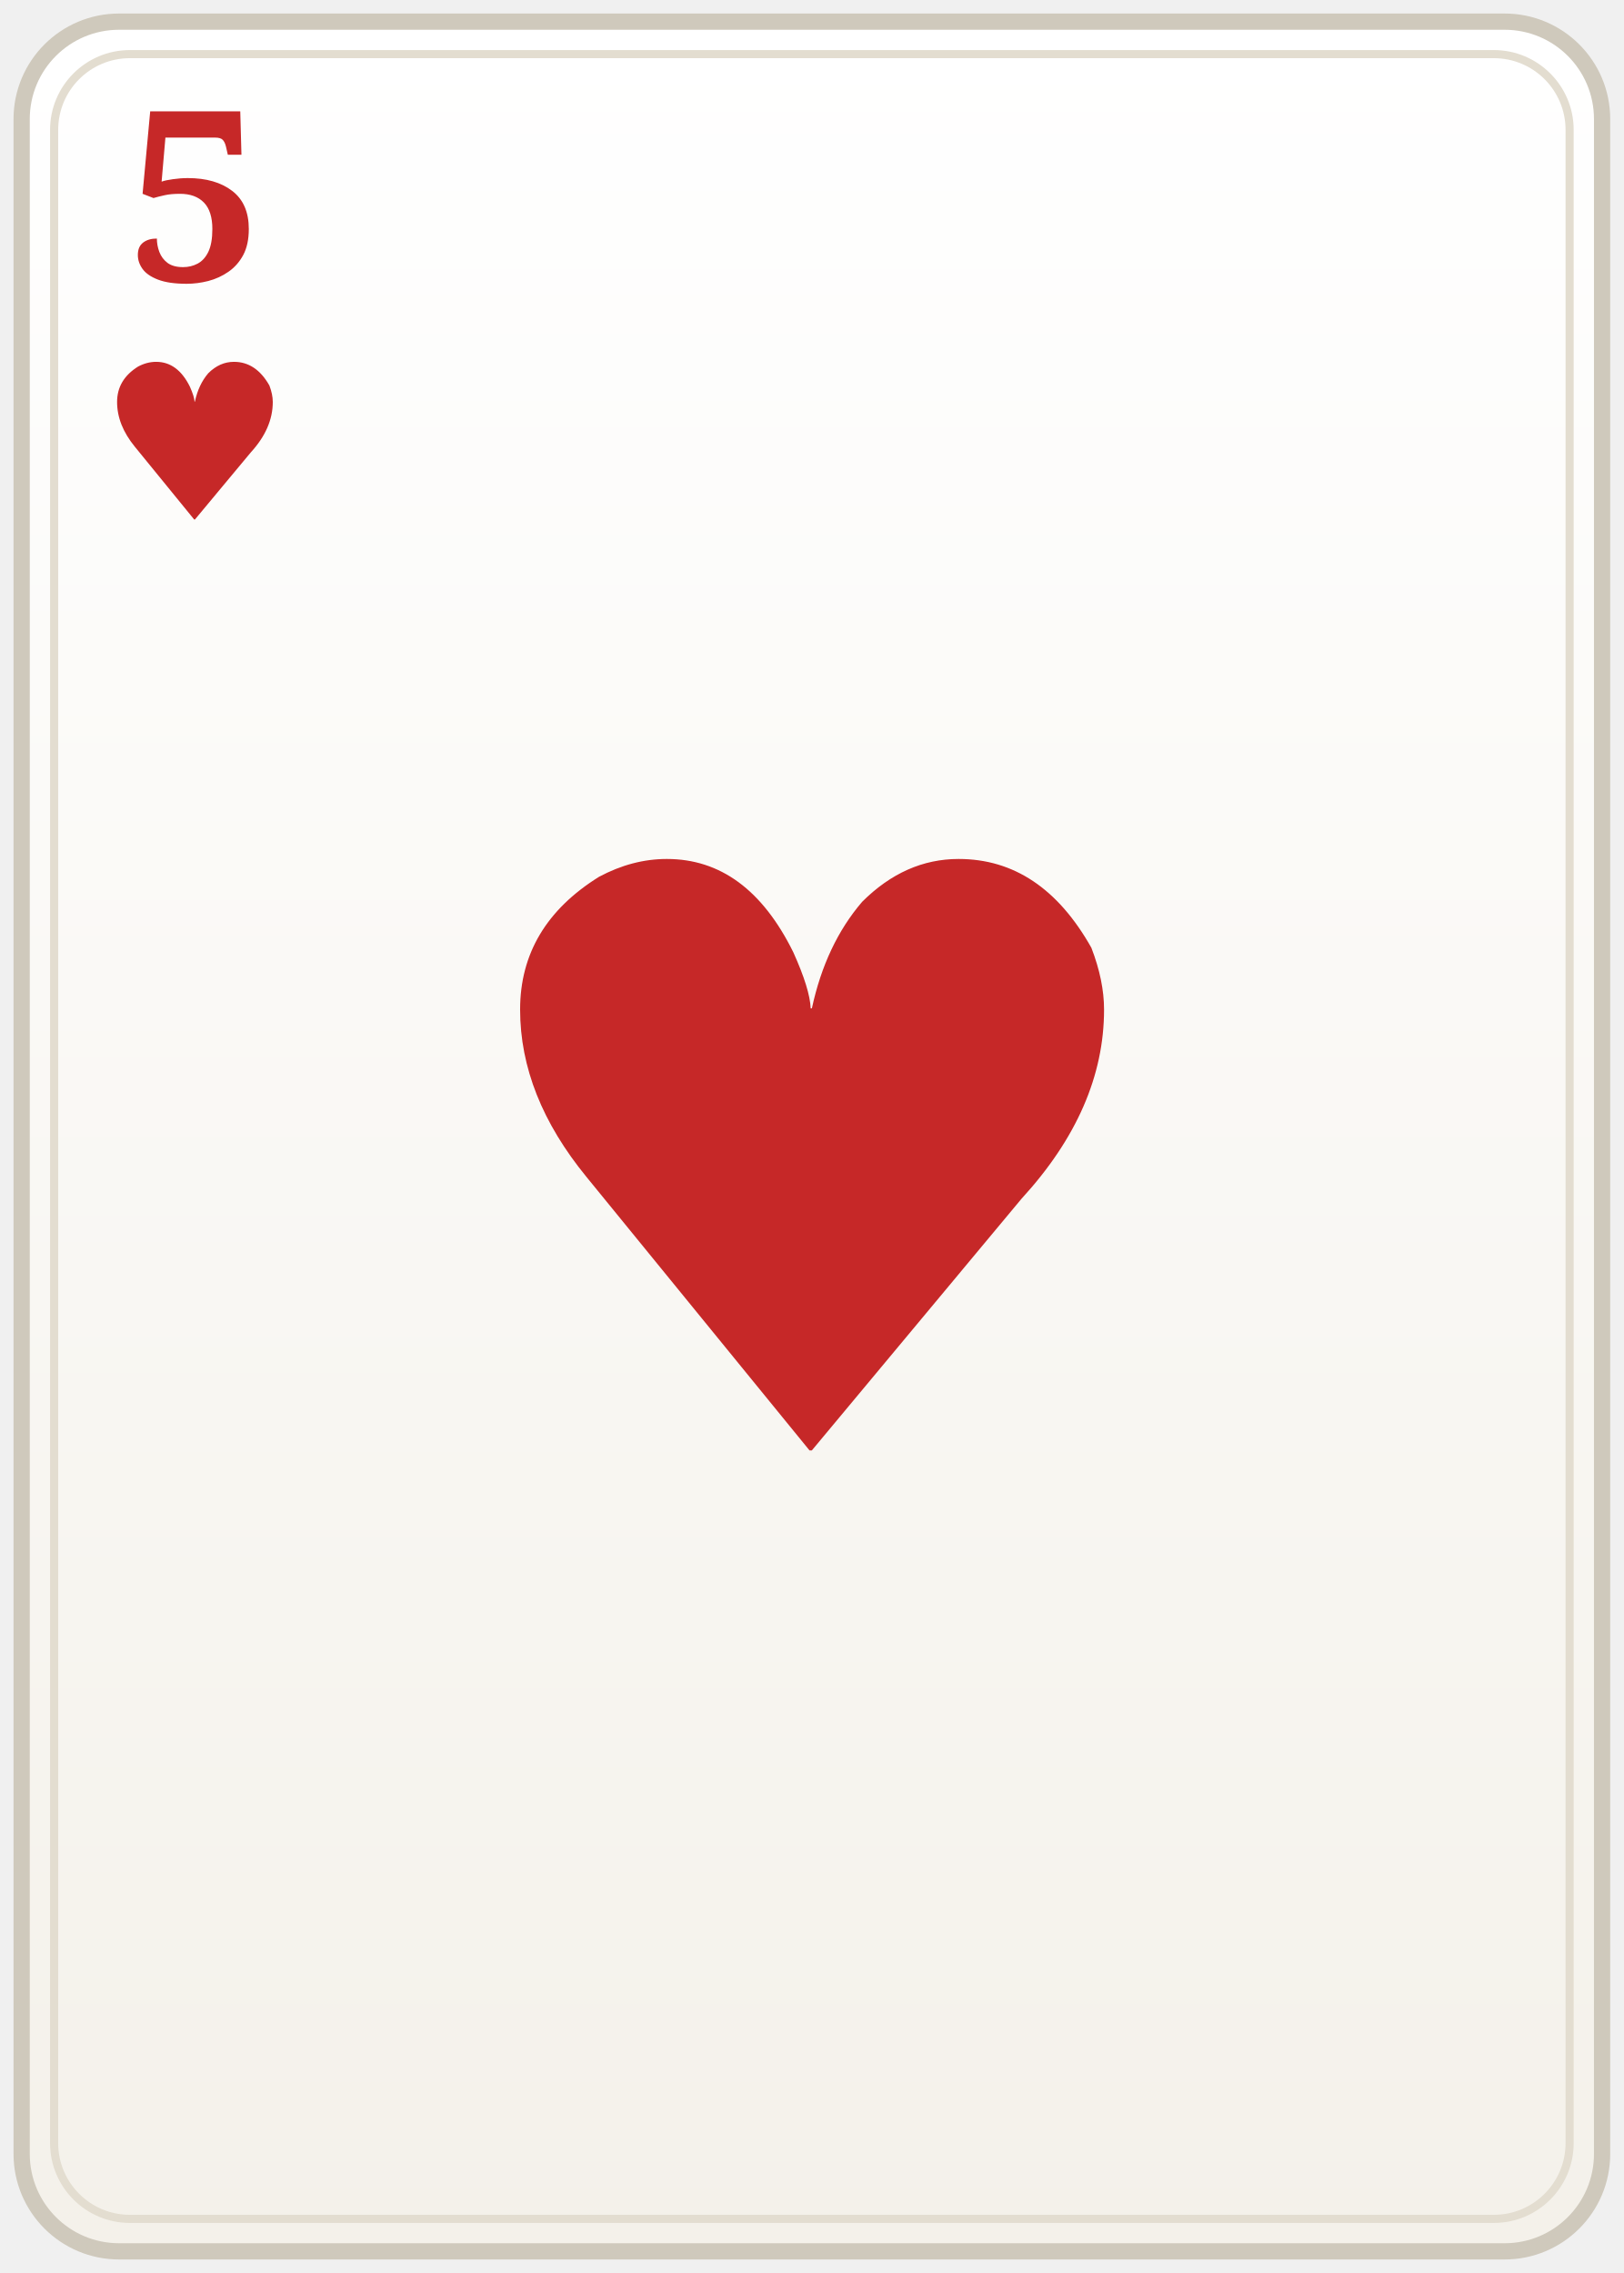
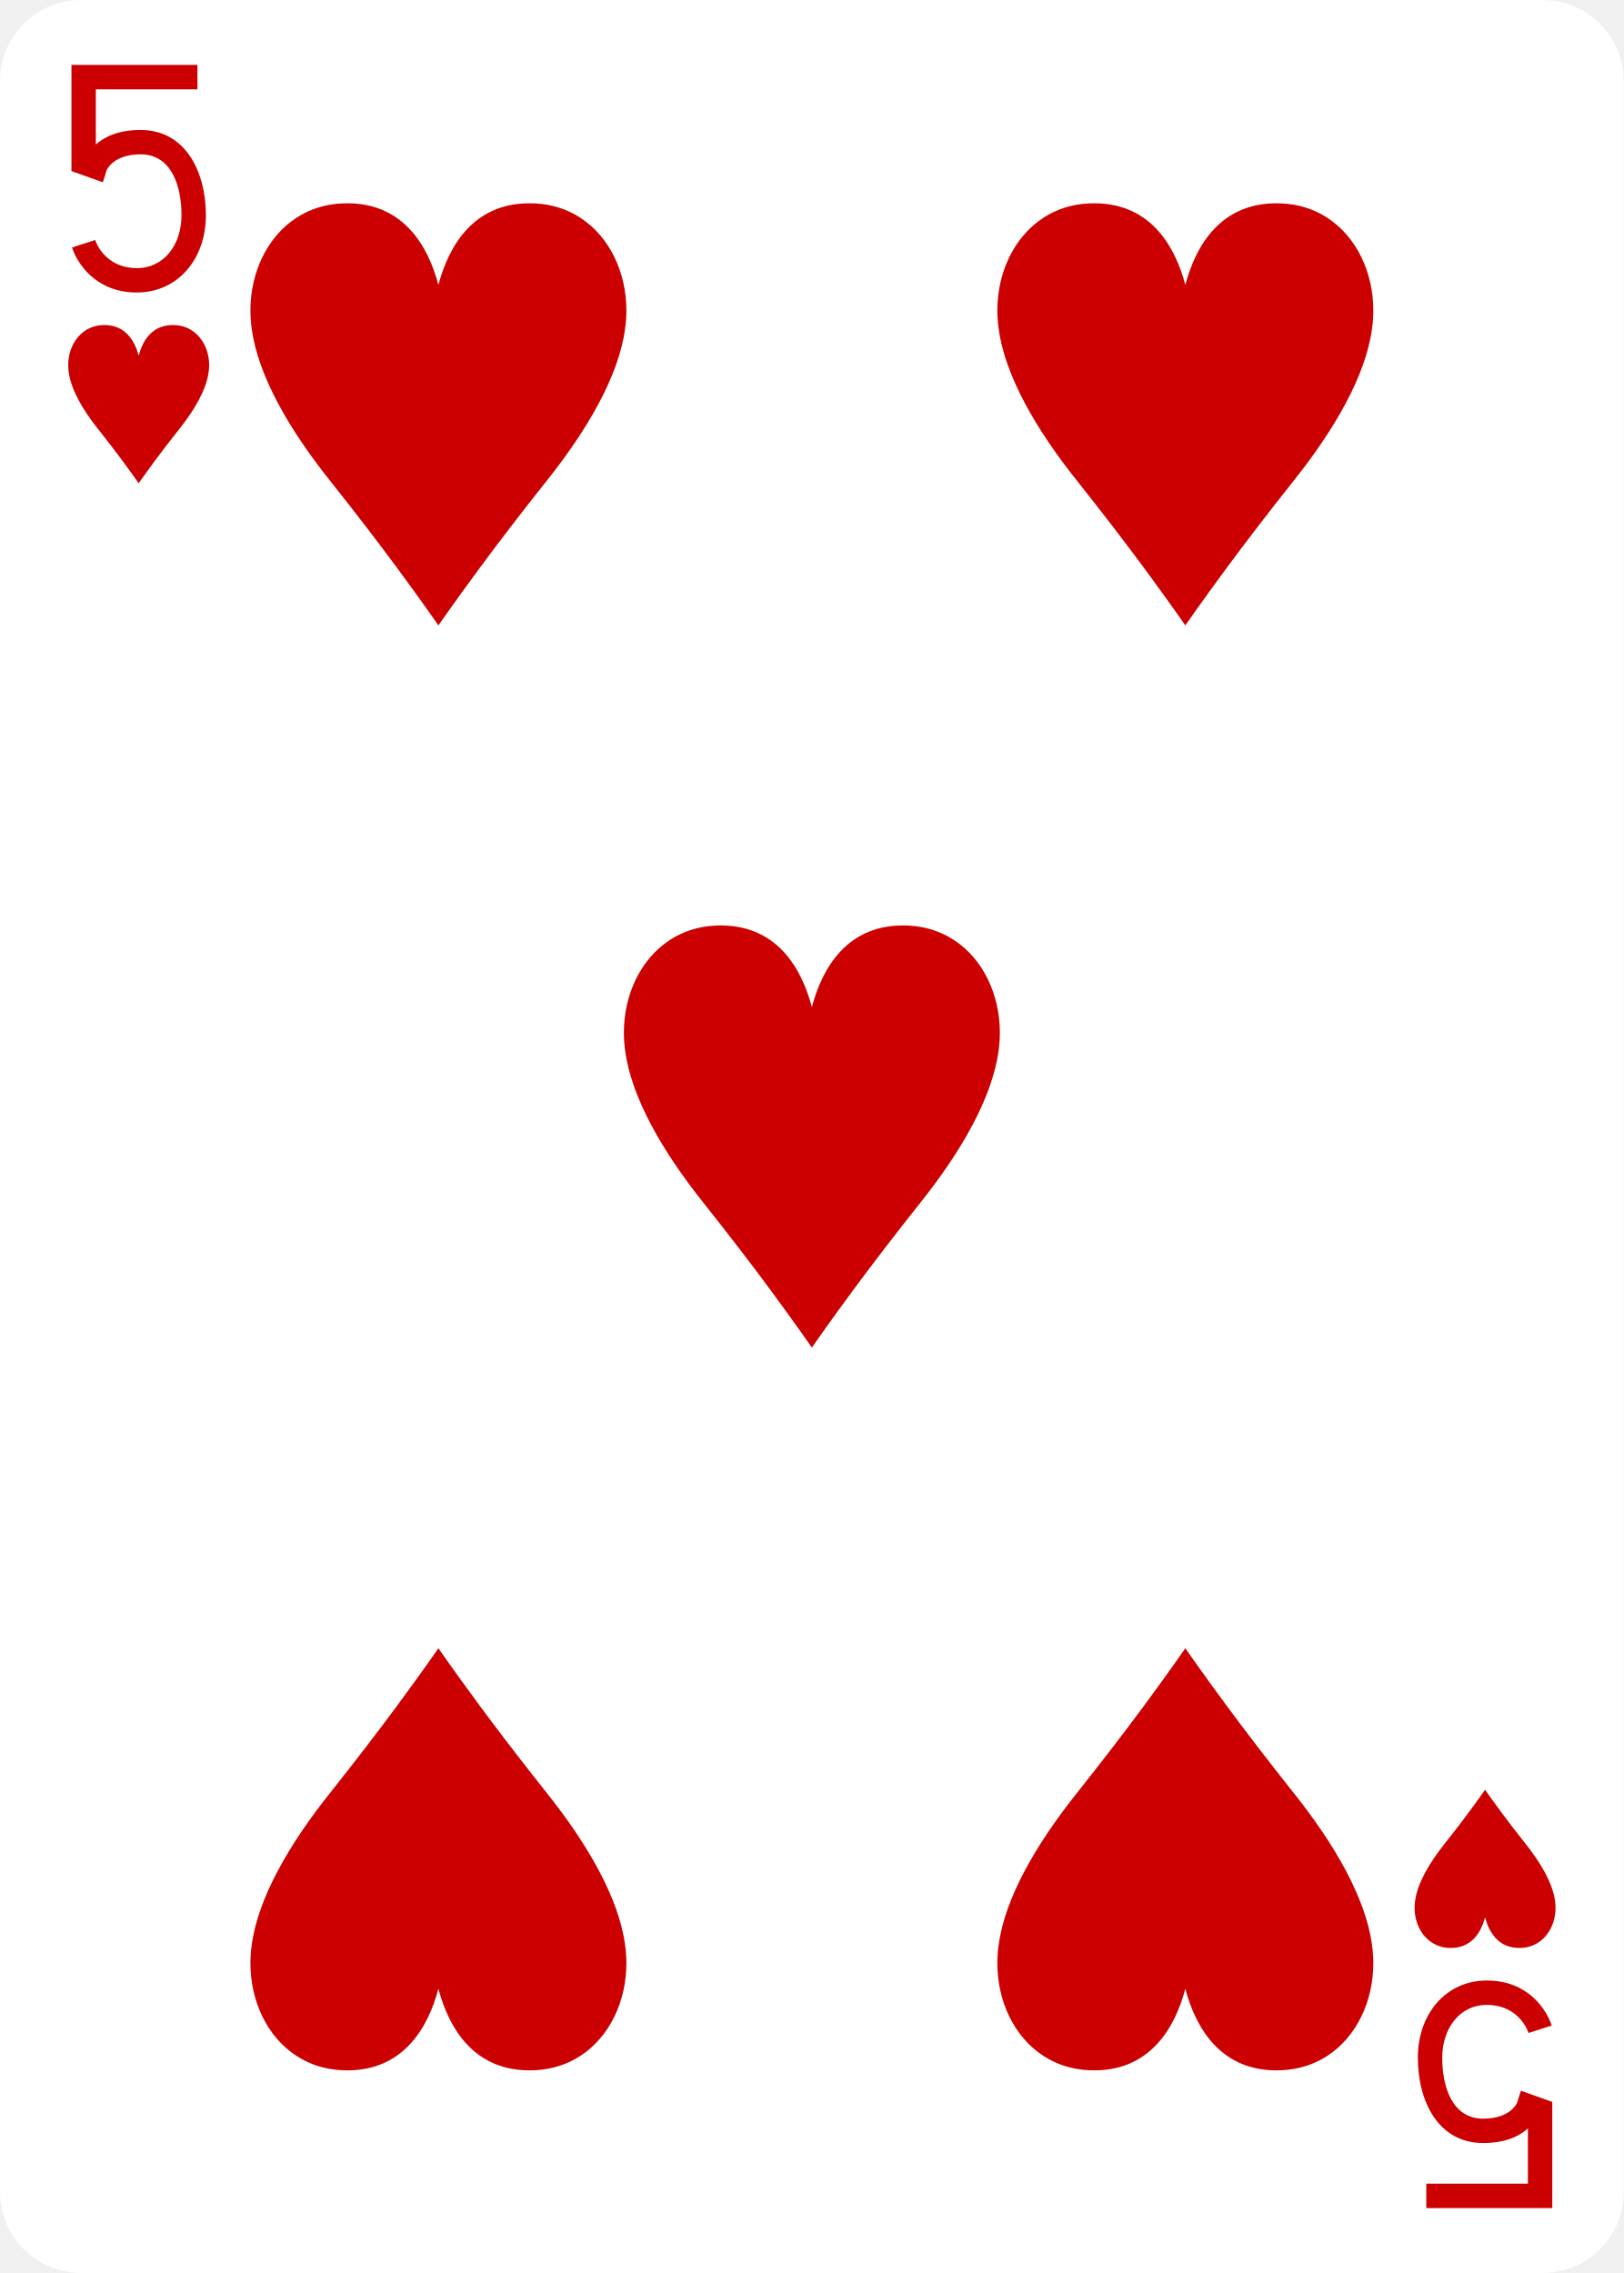
- <svg xmlns="http://www.w3.org/2000/svg" viewBox="0 0 300 420" width="300" height="420">
-   <defs>
-     <linearGradient id="face" x1="0" y1="0" x2="0" y2="1">
-       <stop offset="0%" stop-color="#ffffff" />
-       <stop offset="100%" stop-color="#f4f1ea" />
-     </linearGradient>
-   </defs>
-   <rect x="4" y="4" width="292" height="412" rx="18" fill="url(#face)" stroke="#cfc9bc" stroke-width="3" />
-   <rect x="10" y="10" width="280" height="400" rx="14" fill="none" stroke="#e3ddd0" stroke-width="1.5" />
-   <g transform="rotate(180 270 390)">
-     <text x="36" y="52" font-family="Georgia, serif" font-size="44" font-weight="bold" fill="#c62828" text-anchor="middle">5</text>
-     <text x="36" y="96" font-family="Georgia, serif" font-size="40" fill="#c62828" text-anchor="middle">♥</text>
+ <svg xmlns="http://www.w3.org/2000/svg" width="100%" height="100%" viewBox="0 0 1500 2100" version="1.1" xml:space="preserve" style="fill-rule:evenodd;clip-rule:evenodd;stroke-linejoin:round;stroke-miterlimit:2;">
+   <g transform="matrix(2,0,0,2,0,0)">
+     <path d="M750,37.5C750,16.803 733.197,0 712.5,0L37.5,0C16.803,0 0,16.803 0,37.5L0,1012.5C0,1033.197 16.803,1050 37.5,1050L712.5,1050C733.197,1050 750,1033.197 750,1012.5L750,37.5Z" style="fill:white;" />
  </g>
-   <g>
-     <text x="36" y="52" font-family="Georgia, serif" font-size="44" font-weight="bold" fill="#c62828" text-anchor="middle">5</text>
-     <text x="36" y="96" font-family="Georgia, serif" font-size="40" fill="#c62828" text-anchor="middle">♥</text>
+   <g id="hearts">
+     <g>
+       <g>
+         <g transform="matrix(71.43113,0,0,71.43113,-23393.066,-11828.363)">
+           <path d="M330.73,169.605C330.73,169.12 330.943,168.656 331.325,168.408C331.492,168.299 331.69,168.232 331.917,168.222L331.918,168.222C332.708,168.187 333.031,168.785 333.161,169.276C333.291,168.785 333.614,168.187 334.404,168.222L334.405,168.222C334.632,168.232 334.83,168.299 334.997,168.408C335.379,168.656 335.592,169.12 335.592,169.605C335.592,169.643 335.591,169.681 335.588,169.719C335.586,169.76 335.581,169.802 335.575,169.844C335.493,170.456 335.083,171.155 334.57,171.799C334.233,172.223 333.929,172.62 333.693,172.94C333.364,173.386 333.161,173.68 333.161,173.68C333.161,173.68 332.958,173.386 332.629,172.94C332.393,172.62 332.089,172.223 331.752,171.799C331.239,171.155 330.829,170.456 330.747,169.844C330.741,169.802 330.736,169.76 330.734,169.719C330.731,169.681 330.73,169.643 330.73,169.605Z" style="fill:rgb(204,0,0);" />
+         </g>
+         <g transform="matrix(71.43113,0,0,71.43113,-22703.066,-11828.363)">
+           <path d="M330.73,169.605C330.73,169.12 330.943,168.656 331.325,168.408C331.492,168.299 331.69,168.232 331.917,168.222L331.918,168.222C332.708,168.187 333.031,168.785 333.161,169.276C333.291,168.785 333.614,168.187 334.404,168.222L334.405,168.222C334.632,168.232 334.83,168.299 334.997,168.408C335.379,168.656 335.592,169.12 335.592,169.605C335.592,169.643 335.591,169.681 335.588,169.719C335.586,169.76 335.581,169.802 335.575,169.844C335.493,170.456 335.083,171.155 334.57,171.799C334.233,172.223 333.929,172.62 333.693,172.94C333.364,173.386 333.161,173.68 333.161,173.68C333.161,173.68 332.958,173.386 332.629,172.94C332.393,172.62 332.089,172.223 331.752,171.799C331.239,171.155 330.829,170.456 330.747,169.844C330.741,169.802 330.736,169.76 330.734,169.719C330.731,169.681 330.73,169.643 330.73,169.605Z" style="fill:rgb(204,0,0);" />
+         </g>
+         <g transform="matrix(71.43113,0,0,71.43113,-23048.066,-11161.163)">
+           <path d="M330.73,169.605C330.73,169.12 330.943,168.656 331.325,168.408C331.492,168.299 331.69,168.232 331.917,168.222L331.918,168.222C332.708,168.187 333.031,168.785 333.161,169.276C333.291,168.785 333.614,168.187 334.404,168.222L334.405,168.222C334.632,168.232 334.83,168.299 334.997,168.408C335.379,168.656 335.592,169.12 335.592,169.605C335.592,169.643 335.591,169.681 335.588,169.719C335.586,169.76 335.581,169.802 335.575,169.844C335.493,170.456 335.083,171.155 334.57,171.799C334.233,172.223 333.929,172.62 333.693,172.94C333.364,173.386 333.161,173.68 333.161,173.68C333.161,173.68 332.958,173.386 332.629,172.94C332.393,172.62 332.089,172.223 331.752,171.799C331.239,171.155 330.829,170.456 330.747,169.844C330.741,169.802 330.736,169.76 330.734,169.719C330.731,169.681 330.73,169.643 330.73,169.605Z" style="fill:rgb(204,0,0);" />
+         </g>
+         <g transform="matrix(-71.43113,-0,0,-71.43113,24203.066,13928.963)">
+           <path d="M330.73,169.605C330.73,169.12 330.943,168.656 331.325,168.408C331.492,168.299 331.69,168.232 331.917,168.222L331.918,168.222C332.708,168.187 333.031,168.785 333.161,169.276C333.291,168.785 333.614,168.187 334.404,168.222L334.405,168.222C334.632,168.232 334.83,168.299 334.997,168.408C335.379,168.656 335.592,169.12 335.592,169.605C335.592,169.643 335.591,169.681 335.588,169.719C335.586,169.76 335.581,169.802 335.575,169.844C335.493,170.456 335.083,171.155 334.57,171.799C334.233,172.223 333.929,172.62 333.693,172.94C333.364,173.386 333.161,173.68 333.161,173.68C333.161,173.68 332.958,173.386 332.629,172.94C332.393,172.62 332.089,172.223 331.752,171.799C331.239,171.155 330.829,170.456 330.747,169.844C330.741,169.802 330.736,169.76 330.734,169.719C330.731,169.681 330.73,169.643 330.73,169.605Z" style="fill:rgb(204,0,0);" />
+         </g>
+         <g transform="matrix(-71.43113,-0,0,-71.43113,24893.066,13928.963)">
+           <path d="M330.73,169.605C330.73,169.12 330.943,168.656 331.325,168.408C331.492,168.299 331.69,168.232 331.917,168.222L331.918,168.222C332.708,168.187 333.031,168.785 333.161,169.276C333.291,168.785 333.614,168.187 334.404,168.222L334.405,168.222C334.632,168.232 334.83,168.299 334.997,168.408C335.379,168.656 335.592,169.12 335.592,169.605C335.592,169.643 335.591,169.681 335.588,169.719C335.586,169.76 335.581,169.802 335.575,169.844C335.493,170.456 335.083,171.155 334.57,171.799C334.233,172.223 333.929,172.62 333.693,172.94C333.364,173.386 333.161,173.68 333.161,173.68C333.161,173.68 332.958,173.386 332.629,172.94C332.393,172.62 332.089,172.223 331.752,171.799C331.239,171.155 330.829,170.456 330.747,169.844C330.741,169.802 330.736,169.76 330.734,169.719C330.731,169.681 330.73,169.643 330.73,169.605Z" style="fill:rgb(204,0,0);" />
+         </g>
+       </g>
+       <g transform="matrix(2,0,0,2,0,0)">
+         <g transform="matrix(7.508436,0,0,7.508436,-2365.943,-3.787964)">
+           <path d="M321,9.396C321.522,8.931 322.377,8.5 323.75,8.5C326.52,8.5 327.77,11.075 327.77,13.75C327.77,16.448 326.038,18.5 323.52,18.5C320.952,18.5 319.829,16.646 319.536,15.729L320.964,15.271C321.151,15.854 321.888,17 323.52,17C325.202,17 326.27,15.552 326.27,13.75C326.27,11.923 325.642,10 323.75,10C322.062,10 321.666,10.974 321.666,10.974L321.432,11.719L319.5,11.029L319.5,4.5L327.25,4.5L327.25,6L321,6L321,9.396Z" style="fill:rgb(204,0,0);" />
+         </g>
+         <g transform="matrix(0.720725,0,0,0.55625,-140.25,-311.6339)">
+           <rect x="236.22" y="614.173" width="94.488" height="188.976" style="fill:none;" />
+         </g>
+         <g transform="matrix(13.38897,0,0,13.38897,-4396.631,-2102.15)">
+           <path d="M330.73,169.605C330.73,169.12 330.943,168.656 331.325,168.408C331.492,168.299 331.69,168.232 331.917,168.222L331.918,168.222C332.708,168.187 333.031,168.785 333.161,169.276C333.291,168.785 333.614,168.187 334.404,168.222L334.405,168.222C334.632,168.232 334.83,168.299 334.997,168.408C335.379,168.656 335.592,169.12 335.592,169.605C335.592,169.643 335.591,169.681 335.588,169.719C335.586,169.76 335.581,169.802 335.575,169.844C335.493,170.456 335.083,171.155 334.57,171.799C334.233,172.223 333.929,172.62 333.693,172.94C333.364,173.386 333.161,173.68 333.161,173.68C333.161,173.68 332.958,173.386 332.629,172.94C332.393,172.62 332.089,172.223 331.752,171.799C331.239,171.155 330.829,170.456 330.747,169.844C330.741,169.802 330.736,169.76 330.734,169.719C330.731,169.681 330.73,169.643 330.73,169.605Z" style="fill:rgb(204,0,0);" />
+         </g>
+         <g transform="matrix(-13.38897,-0,0,-13.38897,5146.631,3152.15)">
+           <path d="M330.73,169.605C330.73,169.12 330.943,168.656 331.325,168.408C331.492,168.299 331.69,168.232 331.917,168.222L331.918,168.222C332.708,168.187 333.031,168.785 333.161,169.276C333.291,168.785 333.614,168.187 334.404,168.222L334.405,168.222C334.632,168.232 334.83,168.299 334.997,168.408C335.379,168.656 335.592,169.12 335.592,169.605C335.592,169.643 335.591,169.681 335.588,169.719C335.586,169.76 335.581,169.802 335.575,169.844C335.493,170.456 335.083,171.155 334.57,171.799C334.233,172.223 333.929,172.62 333.693,172.94C333.364,173.386 333.161,173.68 333.161,173.68C333.161,173.68 332.958,173.386 332.629,172.94C332.393,172.62 332.089,172.223 331.752,171.799C331.239,171.155 330.829,170.456 330.747,169.844C330.741,169.802 330.736,169.76 330.734,169.719C330.731,169.681 330.73,169.643 330.73,169.605Z" style="fill:rgb(204,0,0);" />
+         </g>
+         <g transform="matrix(-7.508436,-0,0,-7.508436,3115.943,1053.788)">
+           <path d="M321,9.396C321.522,8.931 322.377,8.5 323.75,8.5C326.52,8.5 327.77,11.075 327.77,13.75C327.77,16.448 326.038,18.5 323.52,18.5C320.952,18.5 319.829,16.646 319.536,15.729L320.964,15.271C321.151,15.854 321.888,17 323.52,17C325.202,17 326.27,15.552 326.27,13.75C326.27,11.923 325.642,10 323.75,10C322.062,10 321.666,10.974 321.666,10.974L321.432,11.719L319.5,11.029L319.5,4.5L327.25,4.5L327.25,6L321,6L321,9.396Z" style="fill:rgb(204,0,0);" />
+         </g>
+         <g transform="matrix(-0.720725,-0,0,-0.55625,890.25,1361.634)">
+           <rect x="236.22" y="614.173" width="94.488" height="188.976" style="fill:none;" />
+         </g>
+       </g>
+     </g>
  </g>
-   <text x="150" y="268" font-family="Georgia, serif" font-size="150" fill="#c62828" text-anchor="middle">♥</text>
</svg>
